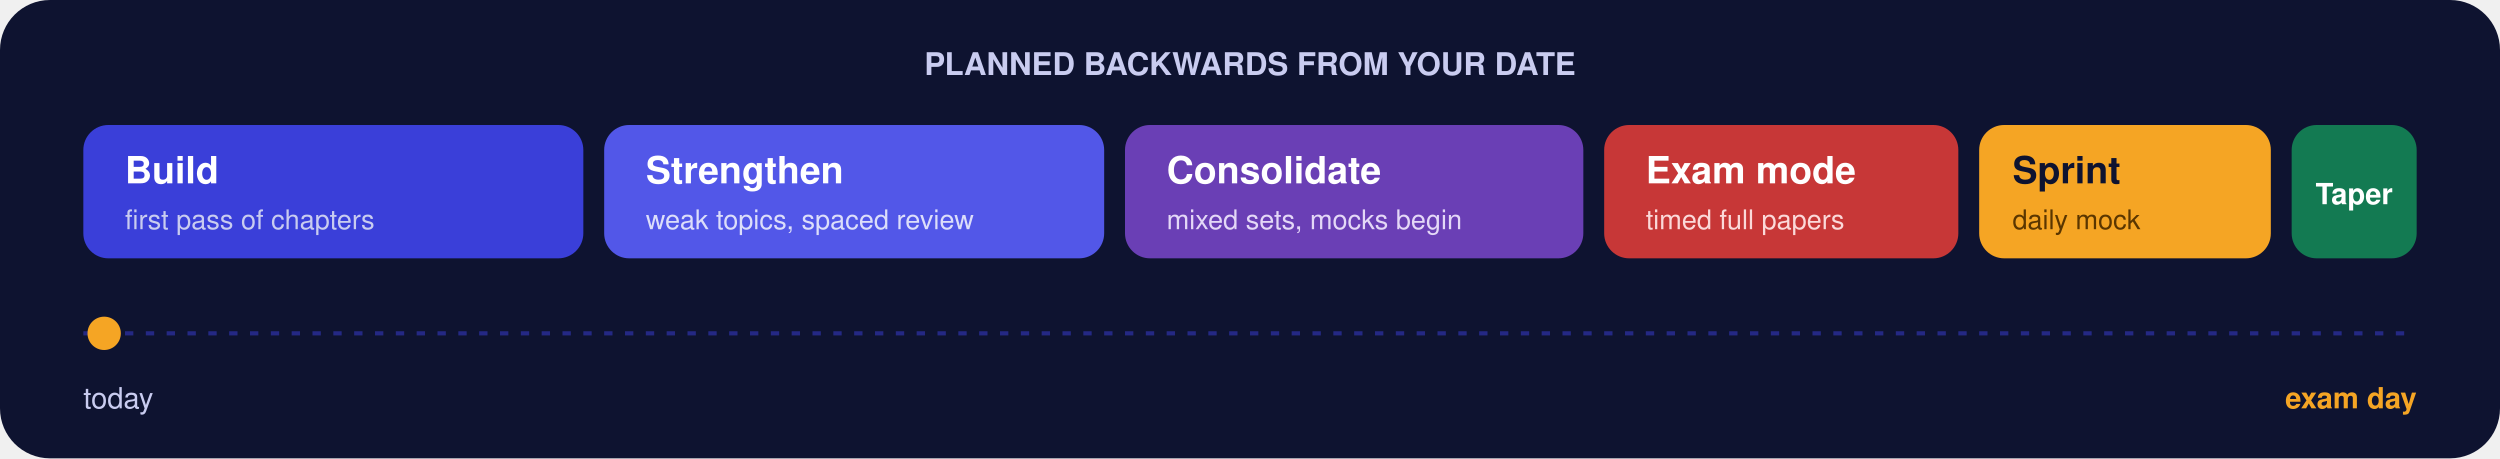
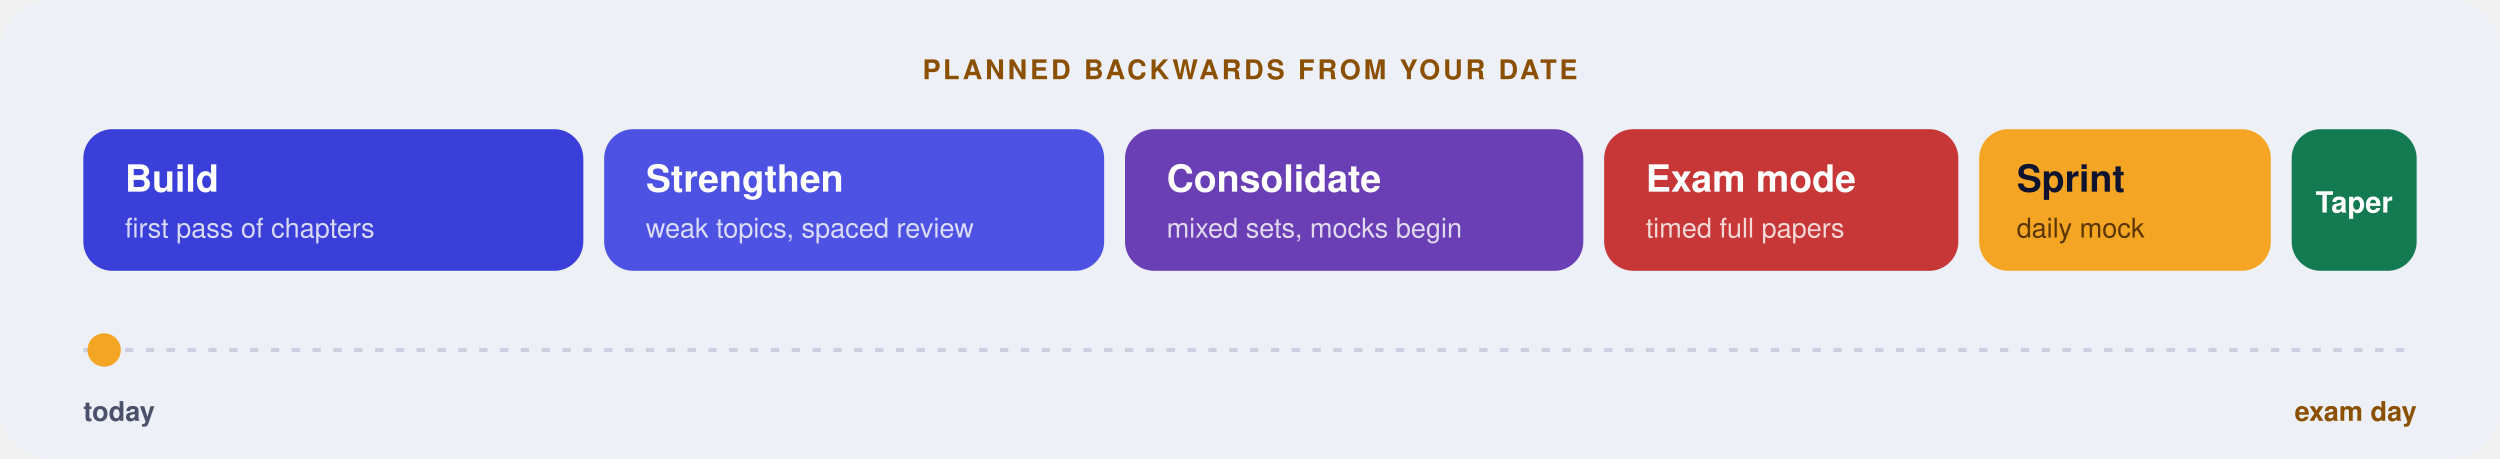
<svg xmlns="http://www.w3.org/2000/svg" viewBox="0 0 1200 220" width="1200" height="220" role="img" aria-label="Phases planned backwards from the exam date">
  <style>
- text{font-family:system-ui,-apple-system,Segoe UI,Helvetica,Arial,sans-serif;fill:#fff;font-weight:700}
+ text{font-family:"Plus Jakarta Sans","Plus Jakarta Sans Variable",system-ui,-apple-system,Segoe UI,Helvetica,Arial,sans-serif}
+ .t{fill:#fff;font-weight:800}.s{fill:#fff;fill-opacity:.8;font-weight:500;font-size:13px}
.p{animation:r .9s cubic-bezier(.2,.7,.2,1) both}@keyframes r{from{opacity:0;transform:translateY(14px)}to{opacity:1;transform:none}}
- .mk{animation:m 6s linear infinite}@keyframes m{from{transform:translateX(0)}to{transform:translateX(1050px)}}
+ .mk{animation:m 7s ease-in-out infinite alternate}@keyframes m{from{transform:translateX(0)}to{transform:translateX(1050px)}}
</style>
-   <rect width="1200" height="220" rx="24" fill="#0E1330" />
-   <g>
-     <rect class="p" x="40" y="60" width="240" height="64" rx="12" fill="#3A3FD9" style="animation-delay:0s" />
-     <text x="60" y="88" font-size="18">Build</text>
-     <text x="60" y="110" font-size="13" style="fill:#C9CCF0;font-weight:500">first pass of chapters</text>
-     <rect class="p" x="290" y="60" width="240" height="64" rx="12" fill="#5257E8" style="animation-delay:.15s" />
-     <text x="310" y="88" font-size="18">Strengthen</text>
-     <text x="310" y="110" font-size="13" style="fill:#DCDEFA;font-weight:500">weak topics, spaced review</text>
-     <rect class="p" x="540" y="60" width="220" height="64" rx="12" fill="#6A3FB5" style="animation-delay:.3s" />
-     <text x="560" y="88" font-size="18">Consolidate</text>
-     <text x="560" y="110" font-size="13" style="fill:#E4D8F7;font-weight:500">mixed sets, mocks begin</text>
-     <rect class="p" x="770" y="60" width="170" height="64" rx="12" fill="#C73737" style="animation-delay:.45s" />
-     <text x="790" y="88" font-size="18">Exam mode</text>
-     <text x="790" y="110" font-size="13" style="fill:#FBD9D9;font-weight:500">timed full papers</text>
-     <rect class="p" x="950" y="60" width="140" height="64" rx="12" fill="#F5A524" style="animation-delay:.6s" />
-     <text x="966" y="88" font-size="18" style="fill:#0E1330">Sprint</text>
-     <text x="966" y="110" font-size="13" style="fill:#5A3600;font-weight:500">daily mock</text>
-     <rect class="p" x="1100" y="60" width="60" height="64" rx="12" fill="#137A52" style="animation-delay:.75s" />
-     <text x="1130" y="98" font-size="14" text-anchor="middle">Taper</text>
+   <rect width="1200" height="220" rx="24" fill="#EEF0F7" />
+   <text x="600" y="38" font-size="13" font-weight="800" text-anchor="middle" fill="#8A5000" letter-spacing="1.4">PLANNED BACKWARDS FROM YOUR DATE</text>
+   <rect class="p" x="40" y="62" width="240" height="68" rx="14" fill="#3A3FD9" />
+   <text class="t" x="60" y="92" font-size="18">Build</text>
+   <text class="s" x="60" y="114">first pass of chapters</text>
+   <rect class="p" x="290" y="62" width="240" height="68" rx="14" fill="#4D52E3" style="animation-delay:.15s" />
+   <text class="t" x="310" y="92" font-size="18">Strengthen</text>
+   <text class="s" x="310" y="114">weak topics, spaced review</text>
+   <rect class="p" x="540" y="62" width="220" height="68" rx="14" fill="#6A3FB5" style="animation-delay:.3s" />
+   <text class="t" x="560" y="92" font-size="18">Consolidate</text>
+   <text class="s" x="560" y="114">mixed sets, mocks begin</text>
+   <rect class="p" x="770" y="62" width="170" height="68" rx="14" fill="#C73737" style="animation-delay:.45s" />
+   <text class="t" x="790" y="92" font-size="18">Exam mode</text>
+   <text class="s" x="790" y="114">timed full papers</text>
+   <rect class="p" x="950" y="62" width="140" height="68" rx="14" fill="#F5A524" style="animation-delay:.6s" />
+   <text class="t" x="968" y="92" font-size="18" style="fill:#0E1330">Sprint</text>
+   <text class="s" x="968" y="114" style="fill:#5A3600;fill-opacity:1">daily mock</text>
+   <rect class="p" x="1100" y="62" width="60" height="68" rx="14" fill="#137A52" style="animation-delay:.75s" />
+   <text class="t" x="1130" y="102" font-size="14" text-anchor="middle">Taper</text>
+   <path d="M40 168H1160" stroke="#CBCFE0" stroke-width="2" stroke-dasharray="4 6" />
+   <g class="mk">
+     <circle cx="50" cy="168" r="8" fill="#F5A524" />
  </g>
-   <path d="M40 160H1160" stroke="#3A3FD9" stroke-opacity=".5" stroke-width="2" stroke-dasharray="4 6" />
-   <g class="mk">
-     <circle cx="50" cy="160" r="8" fill="#F5A524" />
-   </g>
-   <text x="40" y="196" font-size="14" style="fill:#C9CCF0;font-weight:500">today</text>
-   <text x="1160" y="196" font-size="14" text-anchor="end" style="fill:#F5A524">exam day</text>
-   <text x="600" y="36" font-size="15" text-anchor="middle" style="fill:#C9CCF0;font-weight:600">PLANNED BACKWARDS FROM YOUR DATE</text>
+   <text x="40" y="202" font-size="13" font-weight="600" fill="#4B516A">today</text>
+   <text x="1160" y="202" font-size="13" font-weight="700" text-anchor="end" fill="#8A5000">exam day</text>
</svg>
